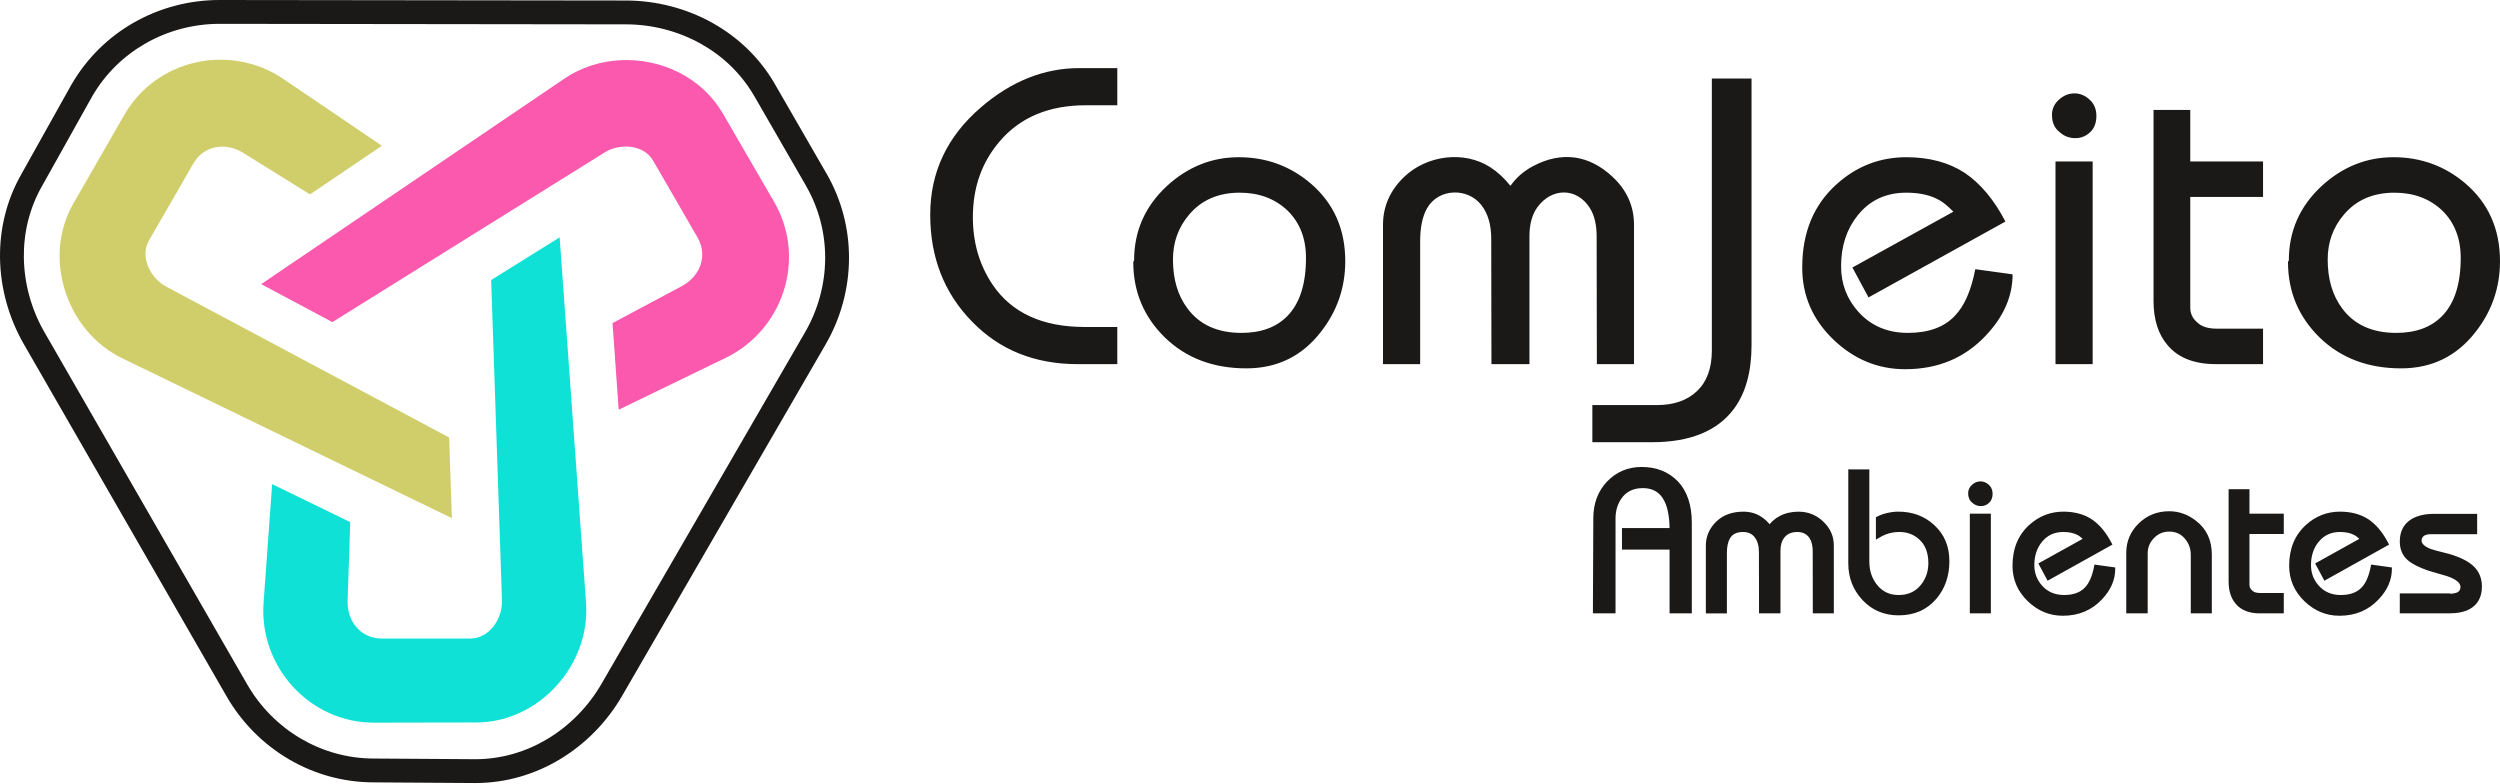
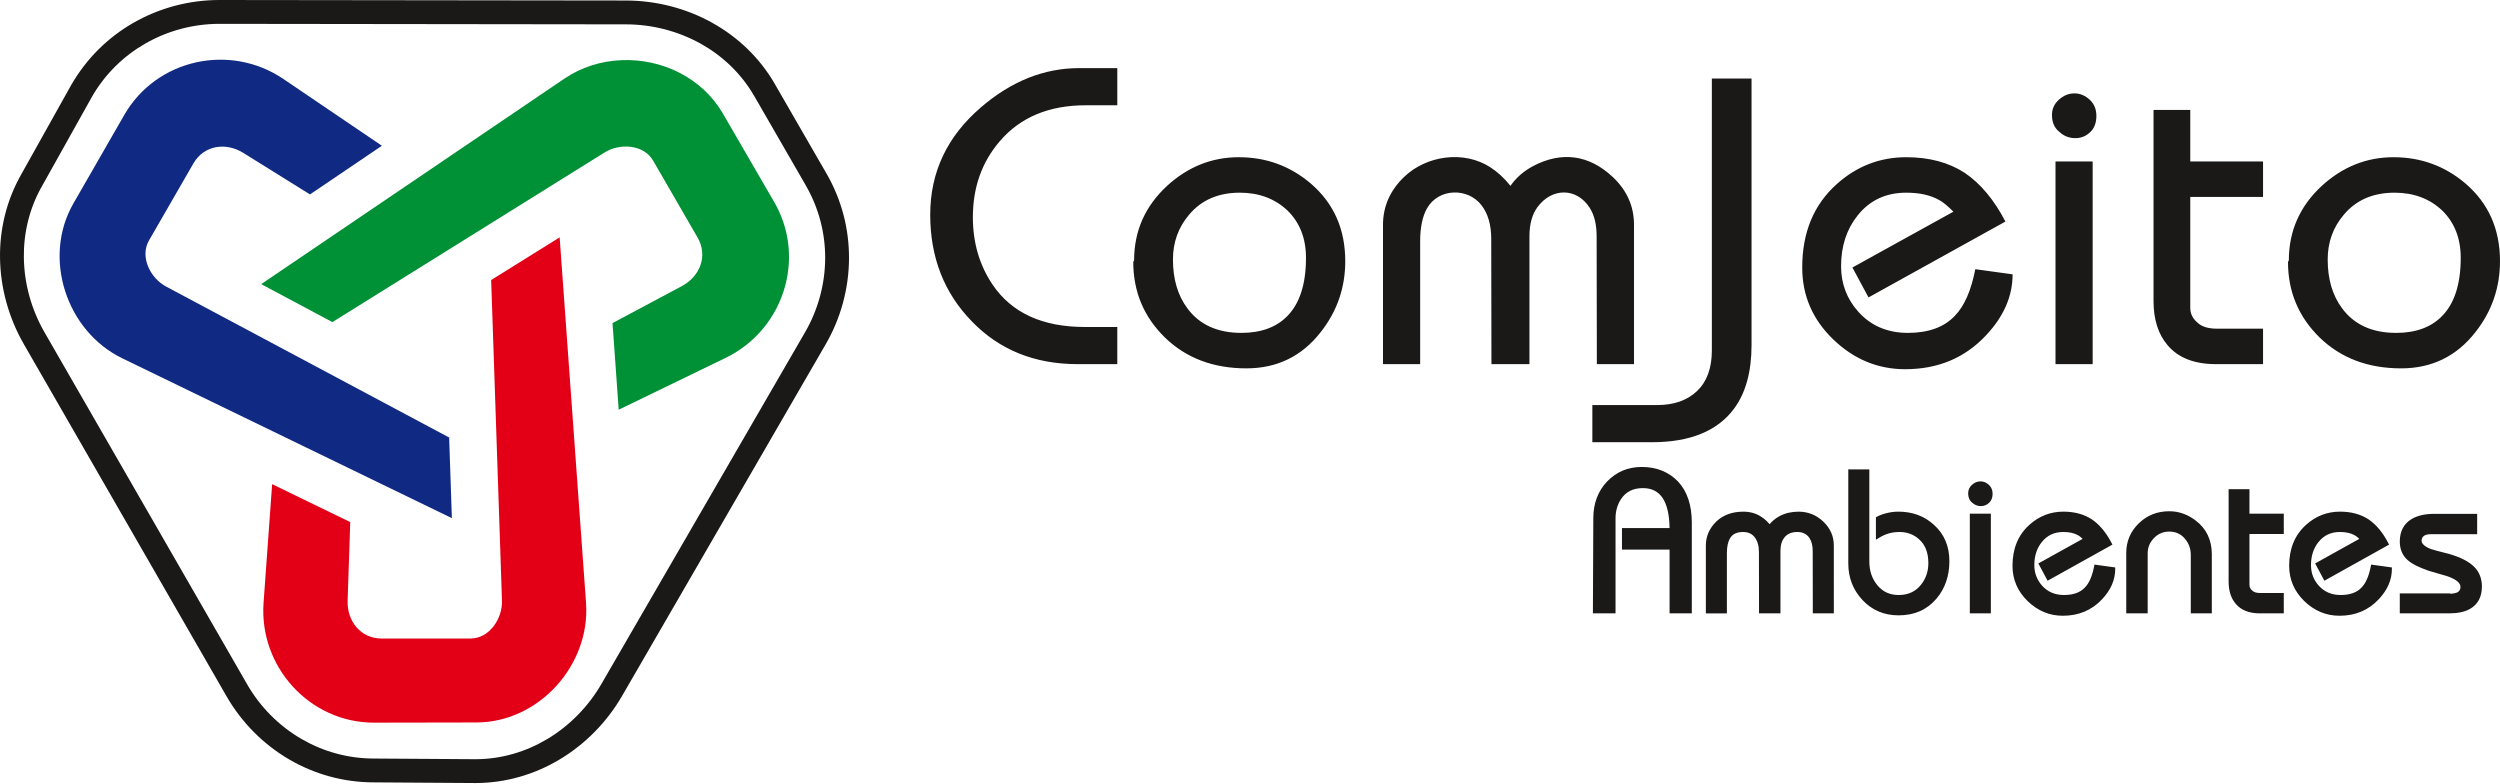
<svg xmlns="http://www.w3.org/2000/svg" width="151.344mm" height="47.404mm" viewBox="0 0 151.344 47.404" version="1.1" id="svg4594">
  <defs id="defs4588" />
-   <g id="layer1" transform="translate(-58.88773,-40.46471)">
+   <g id="layer1" transform="translate(-159.6138,20.82505)">
    <g transform="matrix(0.2645833,0,0,0.2645833,23.18453,13.53593)" id="Layer1000">
-       <path id="path4487" style="fill:#1b1918;fill-rule:evenodd" d="m 139.863,141.564 11.361,-20.318 0.021,-0.032 c 3.541,-6.16 8.519,-10.954 14.257,-14.236 5.977,-3.42 12.798,-5.208 19.687,-5.2 l 92.98,0.117 c 6.903,0.008 13.776,1.77 19.79,5.13 5.766,3.222 10.755,7.909 14.242,13.922 v 0.011 l 11.805,20.464 0.005,-0.003 c 3.554,6.131 5.213,12.841 5.187,19.467 -0.027,6.901 -1.885,13.704 -5.33,19.655 L 277.276,261.006 c -3.455,5.968 -8.418,11.038 -14.34,14.569 -5.668,3.379 -12.221,5.355 -19.182,5.367 h -0.011 l -23.171,-0.154 c -7.09,0.011 -13.723,-1.903 -19.432,-5.229 -5.957,-3.471 -10.919,-8.484 -14.357,-14.455 l -46.388,-80.582 c -3.442,-5.979 -5.352,-12.813 -5.449,-19.71 -0.092,-6.581 1.468,-13.225 4.92,-19.247 z m 16.129,-17.666 0.002,0.001 -11.361,20.318 -0.021,0.032 c -2.956,5.144 -4.291,10.841 -4.212,16.499 0.084,5.962 1.739,11.877 4.722,17.058 l 46.388,80.582 c 2.957,5.136 7.231,9.452 12.368,12.444 4.917,2.865 10.621,4.513 16.705,4.502 h 0.011 l 23.166,0.154 c 5.924,-0.012 11.519,-1.704 16.373,-4.597 5.122,-3.054 9.419,-7.447 12.416,-12.623 l 46.591,-80.464 c 2.975,-5.139 4.58,-11.002 4.603,-16.939 0.022,-5.677 -1.404,-11.435 -4.46,-16.706 v -0.011 l -11.805,-20.464 -0.005,0.003 c -2.977,-5.134 -7.239,-9.137 -12.168,-11.891 -5.212,-2.912 -11.164,-4.439 -17.137,-4.446 l -92.98,-0.117 c -5.925,-0.007 -11.805,1.538 -16.971,4.494 -4.931,2.821 -9.2,6.92 -12.226,12.171 z" />
-       <path id="path4489" style="fill:#d0ce6b;fill-opacity:1;fill-rule:evenodd" d="m 237.709,201.878 0.624,18.455 -75.426,-36.577 C 150.109,177.55 144.596,160.747 151.728,148.34 l 11.653,-20.272 c 7.375,-12.829 24.233,-16.471 36.418,-8.209 l 22.521,15.27 -16.455,11.133 -15.264,-9.504 c -3.989,-2.484 -8.99,-1.78 -11.424,2.442 l -10.136,17.576 c -2.185,3.789 0.334,8.666 3.899,10.567 z" />
-       <path id="path4491" style="fill:#0fe1d6;fill-opacity:1;fill-rule:evenodd" d="m 247.32,165.852 15.671,-9.768 6.037,83.609 c 1.026,14.213 -10.747,27.362 -25.082,27.389 l -23.383,0.044 c -14.756,0.028 -26.377,-12.793 -25.317,-27.434 l 1.963,-27.14 17.869,8.683 -0.599,17.973 c -0.157,4.689 2.963,8.674 7.827,8.672 l 20.289,-0.01 c 4.371,-0.002 7.338,-4.619 7.202,-8.661 z" />
-       <path id="path4493" style="fill:#fa59ae;fill-opacity:1;fill-rule:evenodd" d="m 211,175.475 -16.294,-8.687 69.39,-47.033 c 7.702,-5.22 18.059,-5.551 26.282,-1.345 4.154,2.125 7.632,5.326 9.978,9.371 l 11.73,20.228 c 3.376,5.822 4.252,12.662 2.512,19.156 -1.933,7.213 -6.89,13.228 -13.612,16.487 l -24.485,11.87 -1.414,-19.817 15.864,-8.467 c 4.139,-2.209 6.03,-6.903 3.597,-11.114 l -10.153,-17.566 c -2.188,-3.787 -7.671,-4.045 -11.101,-1.908 z" />
-       <path id="path4495" style="fill:#1b1918;fill-rule:evenodd" d="m 347.779,150.889 c 0,-9.711 3.865,-17.891 11.579,-24.526 6.957,-6.007 14.477,-9.002 22.529,-9.002 h 8.696 v 8.503 h -7.215 c -8.406,0 -14.961,2.738 -19.647,8.197 -4.123,4.783 -6.184,10.58 -6.184,17.408 0,5.846 1.514,10.999 4.525,15.46 4.38,6.442 11.402,9.663 21.064,9.663 h 7.456 v 8.503 h -9.066 c -9.824,0 -17.892,-3.253 -24.188,-9.759 -6.361,-6.506 -9.55,-14.655 -9.55,-24.446 z m 46.65,10.452 c 0,-6.699 2.512,-12.384 7.537,-17.038 4.783,-4.364 10.242,-6.554 16.41,-6.554 6.248,0 11.74,1.997 16.442,5.99 5.282,4.525 7.923,10.452 7.923,17.795 0,6.055 -1.868,11.466 -5.604,16.217 -4.316,5.54 -9.985,8.309 -17.022,8.309 -7.569,0 -13.769,-2.351 -18.616,-7.037 -4.831,-4.718 -7.263,-10.484 -7.263,-17.312 z m 8.889,-0.193 c 0,4.493 1.095,8.229 3.301,11.176 2.77,3.752 6.893,5.62 12.368,5.62 4.493,0 8.004,-1.288 10.516,-3.865 2.834,-2.899 4.252,-7.327 4.252,-13.302 0,-4.477 -1.417,-8.084 -4.252,-10.854 -2.883,-2.706 -6.522,-4.058 -10.902,-4.058 -4.896,0 -8.777,1.675 -11.595,5.041 -2.464,2.899 -3.688,6.313 -3.688,10.242 z m 48.058,23.947 v -31.886 c 0,-4.171 1.601,-7.838 4.815,-10.934 5.138,-4.948 13.702,-6.145 19.772,-2.207 1.614,1.047 3.156,2.448 4.574,4.236 1.288,-1.852 3.021,-3.382 5.186,-4.526 6.519,-3.442 12.802,-2.599 18.223,2.496 3.236,3.042 4.863,6.701 4.863,10.934 v 31.886 h -8.503 l -0.049,-29.277 c -0.004,-2.577 -0.485,-4.781 -1.594,-6.506 -3.013,-4.686 -8.695,-4.581 -11.942,-0.145 -1.217,1.662 -1.836,3.881 -1.836,6.651 v 29.277 h -8.696 l -0.049,-28.714 c -0.005,-3.14 -0.735,-5.691 -2.206,-7.617 -3.159,-4.135 -9.882,-3.932 -12.493,0.692 -1.018,1.802 -1.563,4.302 -1.563,7.537 v 28.102 z m 107.402,-22.111 23.109,-12.771 c -1.353,-1.353 -2.448,-2.255 -3.301,-2.689 -1.981,-1.111 -4.477,-1.659 -7.488,-1.659 -4.654,0 -8.374,1.739 -11.144,5.234 -2.512,3.14 -3.768,7.021 -3.768,11.611 0,3.994 1.321,7.472 3.962,10.419 2.899,3.205 6.667,4.815 11.321,4.815 4.686,0 8.261,-1.288 10.709,-3.865 2.206,-2.239 3.768,-5.814 4.718,-10.709 l 8.535,1.176 c 0,5.008 -2.029,9.662 -6.087,13.962 -4.831,5.169 -10.999,7.746 -18.471,7.746 -6.297,0 -11.788,-2.287 -16.507,-6.844 -4.718,-4.557 -7.07,-10.033 -7.07,-16.426 0,-8.052 2.657,-14.429 7.972,-19.148 4.557,-4.058 9.839,-6.087 15.83,-6.087 5.25,0 9.727,1.192 13.399,3.591 3.607,2.448 6.715,6.168 9.292,11.128 l -31.322,17.36 z m 45.664,-34.929 c 0,-1.353 0.515,-2.496 1.562,-3.446 1.047,-0.966 2.239,-1.466 3.591,-1.466 1.288,0 2.448,0.499 3.494,1.466 1.015,0.95 1.514,2.174 1.514,3.688 0,1.53 -0.451,2.754 -1.321,3.623 -0.982,0.982 -2.142,1.466 -3.495,1.466 -1.417,0 -2.657,-0.483 -3.688,-1.466 -1.111,-0.87 -1.659,-2.174 -1.659,-3.865 z m 0.805,57.04 v -46.38 h 8.503 v 46.38 z m 22.43,-14.477 v -43.69 h 8.406 v 11.788 h 16.651 v 8.116 h -16.651 v 25.38 c 0,1.288 0.515,2.4 1.562,3.301 0.966,0.982 2.48,1.466 4.525,1.466 h 10.564 v 8.116 h -10.758 c -4.976,0 -8.664,-1.449 -11.096,-4.348 -2.142,-2.512 -3.205,-5.894 -3.205,-10.129 z m 30.959,-9.276 c 0,-6.699 2.512,-12.384 7.537,-17.038 4.783,-4.364 10.242,-6.554 16.41,-6.554 6.248,0 11.74,1.997 16.442,5.99 5.282,4.525 7.923,10.452 7.923,17.795 0,6.055 -1.868,11.466 -5.604,16.217 -4.316,5.54 -9.985,8.309 -17.022,8.309 -7.569,0 -13.769,-2.351 -18.616,-7.037 -4.831,-4.718 -7.263,-10.484 -7.263,-17.312 z m 8.889,-0.193 c 0,4.493 1.095,8.229 3.301,11.176 2.77,3.752 6.893,5.62 12.368,5.62 4.493,0 8.004,-1.288 10.516,-3.865 2.834,-2.899 4.252,-7.327 4.252,-13.302 0,-4.477 -1.417,-8.084 -4.252,-10.854 -2.883,-2.706 -6.522,-4.058 -10.902,-4.058 -4.896,0 -8.777,1.675 -11.595,5.041 -2.464,2.899 -3.688,6.313 -3.688,10.242 z M 526.617,119.751 h 9.083 v 60.982 c 0,6.038 -1.315,10.886 -3.961,14.494 -3.782,5.156 -10.095,7.73 -18.826,7.73 h -13.636 v -8.503 h 14.876 c 3.801,0 6.847,-1.074 9.083,-3.204 2.244,-2.139 3.382,-5.234 3.382,-9.293 z" />
-       <path id="path4497" style="fill:#1b1918;fill-rule:evenodd" d="m 499.405,241.713 0.091,-21.335 h -0.002 c 0,-1.696 0.263,-3.247 0.788,-4.654 0.527,-1.412 1.317,-2.671 2.368,-3.776 l 0.002,-0.002 c 1.063,-1.105 2.255,-1.937 3.576,-2.492 1.32,-0.555 2.761,-0.834 4.323,-0.834 1.696,0 3.238,0.278 4.626,0.831 1.393,0.556 2.624,1.387 3.696,2.493 l 0.005,0.005 c 1.053,1.124 1.845,2.479 2.371,4.063 0.522,1.57 0.784,3.36 0.784,5.367 v 20.335 0.402 h -0.402 -4.283 -0.402 v -0.402 -14.179 h -10.72 -0.171 v -4.93 h 0.171 10.717 c -0.042,-3.035 -0.562,-5.316 -1.559,-6.84 -1.006,-1.537 -2.521,-2.306 -4.545,-2.306 -1.126,0 -2.105,0.211 -2.937,0.632 -0.827,0.418 -1.518,1.05 -2.075,1.892 l -3e-4,-1e-4 c -0.413,0.636 -0.724,1.32 -0.932,2.05 -0.209,0.732 -0.314,1.513 -0.314,2.344 v 21.336 0.402 h -0.402 -4.375 -0.402 z m 55.126,0.001 v 0.402 h -0.402 -4.01 -0.4 l -6e-4,-0.402 -0.023,-13.893 h -10e-4 c 0,-0.583 -0.059,-1.116 -0.176,-1.596 -0.114,-0.47 -0.286,-0.896 -0.514,-1.276 -0.318,-0.485 -0.708,-0.846 -1.169,-1.085 -0.469,-0.242 -1.02,-0.363 -1.652,-0.363 -0.698,0 -1.303,0.117 -1.815,0.353 h -10e-4 c -0.502,0.231 -0.922,0.58 -1.261,1.047 l -0.002,0.002 c -0.26,0.355 -0.456,0.771 -0.587,1.248 -0.134,0.488 -0.201,1.046 -0.201,1.671 v 13.893 0.402 h -0.402 -4.101 -0.399 l -7e-4,-0.402 -0.023,-13.625 h -10e-4 c 0,-0.708 -0.082,-1.345 -0.245,-1.911 -0.16,-0.555 -0.398,-1.043 -0.714,-1.462 l 2e-4,-10e-5 c -0.309,-0.405 -0.683,-0.708 -1.121,-0.909 -0.446,-0.204 -0.966,-0.306 -1.559,-0.306 -0.74,0 -1.362,0.127 -1.865,0.383 -0.485,0.246 -0.867,0.618 -1.142,1.115 l -0.003,0.006 c -0.226,0.387 -0.395,0.858 -0.508,1.41 -0.116,0.565 -0.174,1.221 -0.174,1.966 v 13.335 0.402 h -0.402 -4.01 -0.402 v -0.402 -15.131 c 0,-1.044 0.201,-2.026 0.603,-2.943 0.4,-0.913 0.997,-1.758 1.79,-2.533 l 10e-4,-0.002 c 0.781,-0.754 1.693,-1.32 2.733,-1.698 1.032,-0.375 2.186,-0.562 3.461,-0.562 0.768,0 1.494,0.097 2.176,0.291 0.682,0.194 1.32,0.485 1.912,0.874 0.406,0.259 0.798,0.564 1.173,0.914 0.258,0.241 0.51,0.503 0.754,0.786 0.246,-0.303 0.519,-0.587 0.818,-0.849 0.432,-0.379 0.917,-0.714 1.452,-1.004 l 0.003,-0.001 c 0.638,-0.337 1.321,-0.59 2.049,-0.758 0.726,-0.168 1.492,-0.252 2.299,-0.252 1.083,0 2.095,0.19 3.038,0.568 0.941,0.377 1.807,0.941 2.598,1.69 v 0.002 c 0.804,0.761 1.409,1.599 1.812,2.511 0.405,0.917 0.609,1.907 0.609,2.968 z m 3.707,-32.543 h 4.01 0.402 v 0.402 20.686 c 0,1.082 0.158,2.079 0.472,2.991 0.313,0.91 0.783,1.737 1.409,2.483 l -9e-4,7e-4 c 0.613,0.728 1.32,1.274 2.12,1.638 0.802,0.365 1.704,0.548 2.707,0.548 1.095,0 2.072,-0.2 2.929,-0.599 l 6e-4,0.001 c 0.853,-0.398 1.595,-0.998 2.223,-1.799 0.549,-0.701 0.96,-1.46 1.234,-2.275 0.274,-0.816 0.411,-1.693 0.411,-2.63 0,-1.202 -0.181,-2.262 -0.542,-3.177 -0.357,-0.903 -0.892,-1.67 -1.607,-2.299 l -0.002,-0.002 c -0.615,-0.547 -1.294,-0.957 -2.034,-1.23 -0.744,-0.274 -1.555,-0.411 -2.431,-0.411 -0.559,0 -1.091,0.044 -1.596,0.132 -0.507,0.089 -0.987,0.221 -1.442,0.397 l -0.009,0.003 c -0.311,0.111 -0.671,0.275 -1.077,0.489 -0.382,0.202 -0.803,0.448 -1.259,0.737 v -5.142 c 0.266,-0.147 0.539,-0.281 0.82,-0.402 0.467,-0.2 0.957,-0.364 1.468,-0.491 v 2e-4 c 0.482,-0.126 0.957,-0.22 1.426,-0.283 0.479,-0.064 0.947,-0.096 1.403,-0.096 1.611,0 3.095,0.249 4.451,0.747 1.36,0.499 2.589,1.248 3.687,2.247 l -6e-4,7e-4 c 1.186,1.059 2.075,2.285 2.668,3.677 0.593,1.393 0.889,2.946 0.889,4.658 0,1.692 -0.247,3.255 -0.74,4.686 -0.494,1.435 -1.237,2.736 -2.226,3.902 -1.077,1.27 -2.339,2.224 -3.784,2.859 -1.442,0.634 -3.062,0.952 -4.861,0.952 -1.658,0 -3.178,-0.292 -4.558,-0.876 -1.381,-0.583 -2.617,-1.458 -3.708,-2.623 h -10e-4 c -1.082,-1.16 -1.895,-2.439 -2.438,-3.837 -0.543,-1.397 -0.814,-2.907 -0.814,-4.529 v -21.137 -0.402 z m 27.023,5.476 c 0,-0.376 0.073,-0.727 0.219,-1.052 v -0.001 c 0.145,-0.322 0.361,-0.615 0.649,-0.878 l 2e-4,1e-4 c 0.281,-0.26 0.584,-0.459 0.91,-0.594 0.332,-0.137 0.683,-0.207 1.053,-0.207 0.357,0 0.698,0.07 1.024,0.209 0.318,0.135 0.616,0.334 0.897,0.595 l 0.002,0.001 c 0.282,0.266 0.493,0.571 0.633,0.916 0.139,0.34 0.207,0.715 0.207,1.126 0,0.407 -0.061,0.779 -0.182,1.112 -0.124,0.344 -0.311,0.641 -0.559,0.89 -0.268,0.27 -0.564,0.472 -0.887,0.609 -0.327,0.138 -0.675,0.206 -1.045,0.206 -0.385,0 -0.749,-0.068 -1.091,-0.204 -0.329,-0.132 -0.633,-0.327 -0.907,-0.586 -0.309,-0.246 -0.541,-0.553 -0.696,-0.917 -0.153,-0.359 -0.229,-0.768 -0.229,-1.224 z m 0.38,27.067 v -22.009 -0.402 h 0.402 4.01 0.402 v 0.402 22.009 0.402 h -0.402 -4.01 -0.402 z m 16.027,-11.207 9.79,-5.434 c -0.163,-0.153 -0.315,-0.287 -0.456,-0.404 -0.238,-0.195 -0.444,-0.339 -0.618,-0.428 l -0.014,-0.008 c -0.432,-0.244 -0.923,-0.426 -1.473,-0.549 -0.556,-0.123 -1.176,-0.185 -1.862,-0.185 -1.04,0 -1.971,0.194 -2.792,0.582 -0.818,0.386 -1.534,0.969 -2.148,1.748 l -0.002,0.001 c -0.562,0.707 -0.984,1.497 -1.265,2.368 -0.283,0.877 -0.424,1.842 -0.424,2.892 0,1.794 0.589,3.356 1.766,4.678 0.644,0.716 1.383,1.254 2.216,1.611 0.838,0.359 1.779,0.539 2.823,0.539 1.06,0 1.989,-0.145 2.785,-0.434 0.782,-0.284 1.44,-0.709 1.973,-1.273 l 0.006,-0.006 c 0.485,-0.496 0.903,-1.145 1.253,-1.947 0.358,-0.819 0.645,-1.796 0.864,-2.929 l 0.072,-0.374 0.377,0.052 4.025,0.558 0.347,0.048 v 0.349 c 0,1.241 -0.251,2.44 -0.752,3.597 -0.498,1.149 -1.241,2.25 -2.228,3.303 -1.176,1.266 -2.517,2.216 -4.021,2.85 -1.505,0.635 -3.167,0.952 -4.981,0.952 -1.537,0 -2.978,-0.282 -4.325,-0.844 -1.343,-0.561 -2.589,-1.401 -3.739,-2.518 -1.151,-1.119 -2.014,-2.353 -2.591,-3.701 -0.577,-1.35 -0.866,-2.811 -0.866,-4.381 0,-1.961 0.324,-3.724 0.971,-5.289 0.65,-1.57 1.625,-2.935 2.923,-4.096 1.111,-0.995 2.312,-1.743 3.601,-2.241 1.293,-0.5 2.671,-0.751 4.131,-0.751 1.274,0 2.457,0.146 3.547,0.44 1.091,0.294 2.09,0.738 2.992,1.331 l 0.006,0.003 c 0.883,0.603 1.703,1.36 2.457,2.269 0.748,0.901 1.434,1.955 2.055,3.159 l 0.178,0.344 -0.339,0.189 -14.134,7.873 -0.355,0.198 -0.193,-0.359 -1.739,-3.248 -0.186,-0.347 z m 19.767,11.207 v -13.427 c 0,-1.32 0.239,-2.545 0.717,-3.675 0.477,-1.128 1.19,-2.154 2.14,-3.078 0.949,-0.926 2.006,-1.622 3.174,-2.086 1.166,-0.464 2.435,-0.696 3.804,-0.696 1.095,0 2.152,0.18 3.167,0.538 1.011,0.357 1.979,0.891 2.903,1.603 l -4e-4,5e-4 c 1.225,0.93 2.143,2.043 2.756,3.339 0.612,1.294 0.917,2.765 0.917,4.413 v 13.068 0.402 h -0.402 -4.01 -0.402 v -0.402 -12.976 c 0,-0.73 -0.116,-1.407 -0.348,-2.03 -0.232,-0.624 -0.582,-1.202 -1.048,-1.732 v -0.002 c -0.459,-0.526 -0.981,-0.918 -1.564,-1.177 -0.585,-0.26 -1.241,-0.389 -1.97,-0.389 -0.692,0 -1.327,0.123 -1.906,0.369 -0.581,0.247 -1.113,0.62 -1.595,1.119 -0.477,0.498 -0.836,1.037 -1.074,1.617 -0.236,0.576 -0.355,1.198 -0.355,1.865 v 13.335 0.402 h -0.402 -4.101 -0.402 z m 23.422,-6.87 v -20.732 -0.402 h 0.402 3.965 0.402 v 0.402 5.192 h 7.451 0.402 v 0.402 3.852 0.402 h -0.402 -7.451 v 11.642 c 0,0.25 0.048,0.479 0.145,0.686 0.098,0.208 0.248,0.402 0.452,0.578 l 0.025,0.024 c 0.181,0.185 0.419,0.325 0.713,0.42 0.314,0.102 0.692,0.152 1.134,0.152 h 4.982 0.402 v 0.402 3.852 0.402 h -0.402 -5.073 c -1.223,0 -2.293,-0.181 -3.212,-0.544 -0.933,-0.368 -1.708,-0.923 -2.326,-1.663 l -7e-4,6e-4 c -0.539,-0.636 -0.943,-1.381 -1.21,-2.233 -0.265,-0.842 -0.397,-1.787 -0.397,-2.832 z m 20.139,-4.339 9.764,-5.432 c -0.163,-0.153 -0.315,-0.287 -0.456,-0.404 -0.238,-0.195 -0.444,-0.339 -0.618,-0.428 l -0.014,-0.008 c -0.432,-0.244 -0.923,-0.426 -1.474,-0.549 -0.556,-0.123 -1.176,-0.185 -1.862,-0.185 -1.04,0 -1.971,0.194 -2.792,0.582 -0.818,0.386 -1.534,0.969 -2.148,1.748 l -0.002,0.001 c -0.562,0.707 -0.984,1.498 -1.265,2.368 -0.283,0.877 -0.424,1.842 -0.424,2.892 0,0.901 0.147,1.741 0.441,2.518 0.293,0.776 0.735,1.497 1.326,2.16 0.644,0.716 1.383,1.254 2.216,1.611 0.838,0.359 1.779,0.539 2.823,0.539 1.06,0 1.989,-0.145 2.785,-0.434 0.782,-0.284 1.44,-0.709 1.973,-1.273 l 0.006,-0.006 c 0.485,-0.496 0.903,-1.145 1.253,-1.947 0.358,-0.819 0.645,-1.796 0.864,-2.929 l 0.072,-0.374 0.377,0.052 4.025,0.558 0.347,0.048 v 0.349 c 0,1.241 -0.251,2.44 -0.752,3.597 -0.497,1.149 -1.24,2.25 -2.228,3.303 -1.176,1.266 -2.517,2.216 -4.021,2.85 -1.505,0.635 -3.167,0.952 -4.981,0.952 -1.537,0 -2.978,-0.282 -4.325,-0.844 -1.343,-0.561 -2.589,-1.401 -3.739,-2.518 -1.151,-1.119 -2.014,-2.353 -2.591,-3.701 -0.577,-1.35 -0.866,-2.811 -0.866,-4.381 0,-1.961 0.324,-3.724 0.971,-5.289 0.65,-1.57 1.625,-2.935 2.923,-4.096 1.111,-0.995 2.312,-1.743 3.601,-2.241 1.293,-0.5 2.671,-0.751 4.131,-0.751 1.274,0 2.457,0.146 3.547,0.44 1.091,0.294 2.09,0.738 2.992,1.331 l 0.006,0.003 c 0.883,0.603 1.702,1.36 2.457,2.269 0.748,0.901 1.434,1.955 2.055,3.159 l 0.178,0.344 -0.339,0.189 -14.108,7.871 -0.355,0.198 -0.193,-0.359 -1.739,-3.248 -0.186,-0.347 z m 19.429,7.048 h 10.967 0.048 l 0.057,0.016 0.255,0.07 c 0.338,-0.042 0.622,-0.09 0.854,-0.141 0.234,-0.052 0.42,-0.107 0.557,-0.165 0.253,-0.136 0.44,-0.306 0.56,-0.51 0.122,-0.205 0.183,-0.454 0.183,-0.749 0,-0.456 -0.239,-0.885 -0.717,-1.286 -0.534,-0.448 -1.347,-0.854 -2.439,-1.218 l -2e-4,9e-4 c -0.781,-0.223 -1.568,-0.45 -2.342,-0.676 -0.723,-0.211 -1.349,-0.398 -1.872,-0.557 l -0.016,-0.005 c -1.096,-0.382 -2.033,-0.771 -2.812,-1.169 v -10e-4 c -0.801,-0.409 -1.443,-0.83 -1.926,-1.264 l 7e-4,-8e-4 c -0.588,-0.525 -1.028,-1.145 -1.322,-1.855 -0.292,-0.707 -0.438,-1.5 -0.438,-2.378 0,-1.148 0.223,-2.15 0.668,-3.005 l -10e-4,-6e-4 c 0.449,-0.861 1.121,-1.565 2.017,-2.112 l 0.003,-0.002 c 0.672,-0.401 1.444,-0.701 2.315,-0.901 0.861,-0.197 1.817,-0.296 2.865,-0.296 h 9.433 0.402 v 0.402 3.852 0.402 h -0.402 -10.207 c -1.405,0 -2.107,0.519 -2.112,1.558 0.042,0.328 0.22,0.638 0.533,0.927 0.358,0.331 0.885,0.632 1.58,0.902 l 2e-4,-6e-4 c 0.232,0.085 0.703,0.224 1.413,0.416 0.713,0.192 1.635,0.429 2.767,0.711 l 0.016,0.005 c 1.317,0.382 2.454,0.82 3.41,1.312 0.972,0.501 1.762,1.061 2.369,1.68 l 0.003,0.003 c 0.574,0.593 1.003,1.263 1.289,2.011 0.285,0.744 0.426,1.562 0.426,2.454 0,1.194 -0.233,2.222 -0.699,3.084 -0.471,0.872 -1.176,1.566 -2.115,2.082 h -0.002 c -0.597,0.325 -1.292,0.568 -2.084,0.729 -0.783,0.159 -1.656,0.239 -2.619,0.239 h -1.352 -9.516 -0.402 v -0.402 -3.76 -0.402 z" />
+       <g transform="translate(380.6971,-231.6463)" id="Layer1000-1">
+         <path id="path4487" style="fill:#1b1918;fill-rule:evenodd" d="m 139.863,141.564 11.361,-20.318 0.021,-0.032 c 3.541,-6.16 8.519,-10.954 14.257,-14.236 5.977,-3.42 12.798,-5.208 19.687,-5.2 l 92.98,0.117 c 6.903,0.008 13.776,1.77 19.79,5.13 5.766,3.222 10.755,7.909 14.242,13.922 v 0.011 l 11.805,20.464 0.005,-0.003 c 3.554,6.131 5.213,12.841 5.187,19.467 -0.027,6.901 -1.885,13.704 -5.33,19.655 L 277.276,261.006 c -3.455,5.968 -8.418,11.038 -14.34,14.569 -5.668,3.379 -12.221,5.355 -19.182,5.367 h -0.011 l -23.171,-0.154 c -7.09,0.011 -13.723,-1.903 -19.432,-5.229 -5.957,-3.471 -10.919,-8.484 -14.357,-14.455 l -46.388,-80.582 c -3.442,-5.979 -5.352,-12.813 -5.449,-19.71 -0.092,-6.581 1.468,-13.225 4.92,-19.247 z m 16.129,-17.666 0.002,0.001 -11.361,20.318 -0.021,0.032 c -2.956,5.144 -4.291,10.841 -4.212,16.499 0.084,5.962 1.739,11.877 4.722,17.058 l 46.388,80.582 c 2.957,5.136 7.231,9.452 12.368,12.444 4.917,2.865 10.621,4.513 16.705,4.502 h 0.011 l 23.166,0.154 c 5.924,-0.012 11.519,-1.704 16.373,-4.597 5.122,-3.054 9.419,-7.447 12.416,-12.623 l 46.591,-80.464 c 2.975,-5.139 4.58,-11.002 4.603,-16.939 0.022,-5.677 -1.404,-11.435 -4.46,-16.706 v -0.011 l -11.805,-20.464 -0.005,0.003 c -2.977,-5.134 -7.239,-9.137 -12.168,-11.891 -5.212,-2.912 -11.164,-4.439 -17.137,-4.446 l -92.98,-0.117 c -5.925,-0.007 -11.805,1.538 -16.971,4.494 -4.931,2.821 -9.2,6.92 -12.226,12.171 z" />
+         <path id="path4489" style="fill:#102a83;fill-rule:evenodd" d="m 237.709,201.878 0.624,18.455 -75.426,-36.577 C 150.109,177.55 144.596,160.747 151.728,148.34 l 11.653,-20.272 c 7.375,-12.829 24.233,-16.471 36.418,-8.209 l 22.521,15.27 -16.455,11.133 -15.264,-9.504 c -3.989,-2.484 -8.99,-1.78 -11.424,2.442 l -10.136,17.576 c -2.185,3.789 0.334,8.666 3.899,10.567 z" />
+         <path id="path4491" style="fill:#e30016;fill-rule:evenodd" d="m 247.32,165.852 15.671,-9.768 6.037,83.609 c 1.026,14.213 -10.747,27.362 -25.082,27.389 l -23.383,0.044 c -14.756,0.028 -26.377,-12.793 -25.317,-27.434 l 1.963,-27.14 17.869,8.683 -0.599,17.973 c -0.157,4.689 2.963,8.674 7.827,8.672 l 20.289,-0.01 c 4.371,-0.002 7.338,-4.619 7.202,-8.661 z" />
+         <path id="path4493" style="fill:#009035;fill-rule:evenodd" d="m 211,175.475 -16.294,-8.687 69.39,-47.033 c 7.702,-5.22 18.059,-5.551 26.282,-1.345 4.154,2.125 7.632,5.326 9.978,9.371 l 11.73,20.228 c 3.376,5.822 4.252,12.662 2.512,19.156 -1.933,7.213 -6.89,13.228 -13.612,16.487 l -24.485,11.87 -1.414,-19.817 15.864,-8.467 c 4.139,-2.209 6.03,-6.903 3.597,-11.114 l -10.153,-17.566 c -2.188,-3.787 -7.671,-4.045 -11.101,-1.908 z" />
+         <path id="path4495" style="fill:#1b1918;fill-rule:evenodd" d="m 347.779,150.889 c 0,-9.711 3.865,-17.891 11.579,-24.526 6.957,-6.007 14.477,-9.002 22.529,-9.002 h 8.696 v 8.503 h -7.215 c -8.406,0 -14.961,2.738 -19.647,8.197 -4.123,4.783 -6.184,10.58 -6.184,17.408 0,5.846 1.514,10.999 4.525,15.46 4.38,6.442 11.402,9.663 21.064,9.663 h 7.456 v 8.503 h -9.066 c -9.824,0 -17.892,-3.253 -24.188,-9.759 -6.361,-6.506 -9.55,-14.655 -9.55,-24.446 z m 46.65,10.452 c 0,-6.699 2.512,-12.384 7.537,-17.038 4.783,-4.364 10.242,-6.554 16.41,-6.554 6.248,0 11.74,1.997 16.442,5.99 5.282,4.525 7.923,10.452 7.923,17.795 0,6.055 -1.868,11.466 -5.604,16.217 -4.316,5.54 -9.985,8.309 -17.022,8.309 -7.569,0 -13.769,-2.351 -18.616,-7.037 -4.831,-4.718 -7.263,-10.484 -7.263,-17.312 z m 8.889,-0.193 c 0,4.493 1.095,8.229 3.301,11.176 2.77,3.752 6.893,5.62 12.368,5.62 4.493,0 8.004,-1.288 10.516,-3.865 2.834,-2.899 4.252,-7.327 4.252,-13.302 0,-4.477 -1.417,-8.084 -4.252,-10.854 -2.883,-2.706 -6.522,-4.058 -10.902,-4.058 -4.896,0 -8.777,1.675 -11.595,5.041 -2.464,2.899 -3.688,6.313 -3.688,10.242 z m 48.058,23.947 v -31.886 c 0,-4.171 1.601,-7.838 4.815,-10.934 5.138,-4.948 13.702,-6.145 19.772,-2.207 1.614,1.047 3.156,2.448 4.574,4.236 1.288,-1.852 3.021,-3.382 5.186,-4.526 6.519,-3.442 12.802,-2.599 18.223,2.496 3.236,3.042 4.863,6.701 4.863,10.934 v 31.886 h -8.503 l -0.049,-29.277 c -0.004,-2.577 -0.485,-4.781 -1.594,-6.506 -3.013,-4.686 -8.695,-4.581 -11.942,-0.145 -1.217,1.662 -1.836,3.881 -1.836,6.651 v 29.277 h -8.696 l -0.049,-28.714 c -0.005,-3.14 -0.735,-5.691 -2.206,-7.617 -3.159,-4.135 -9.882,-3.932 -12.493,0.692 -1.018,1.802 -1.563,4.302 -1.563,7.537 v 28.102 z m 107.402,-22.111 23.109,-12.771 c -1.353,-1.353 -2.448,-2.255 -3.301,-2.689 -1.981,-1.111 -4.477,-1.659 -7.488,-1.659 -4.654,0 -8.374,1.739 -11.144,5.234 -2.512,3.14 -3.768,7.021 -3.768,11.611 0,3.994 1.321,7.472 3.962,10.419 2.899,3.205 6.667,4.815 11.321,4.815 4.686,0 8.261,-1.288 10.709,-3.865 2.206,-2.239 3.768,-5.814 4.718,-10.709 l 8.535,1.176 c 0,5.008 -2.029,9.662 -6.087,13.962 -4.831,5.169 -10.999,7.746 -18.471,7.746 -6.297,0 -11.788,-2.287 -16.507,-6.844 -4.718,-4.557 -7.07,-10.033 -7.07,-16.426 0,-8.052 2.657,-14.429 7.972,-19.148 4.557,-4.058 9.839,-6.087 15.83,-6.087 5.25,0 9.727,1.192 13.399,3.591 3.607,2.448 6.715,6.168 9.292,11.128 l -31.322,17.36 z m 45.664,-34.929 c 0,-1.353 0.515,-2.496 1.562,-3.446 1.047,-0.966 2.239,-1.466 3.591,-1.466 1.288,0 2.448,0.499 3.494,1.466 1.015,0.95 1.514,2.174 1.514,3.688 0,1.53 -0.451,2.754 -1.321,3.623 -0.982,0.982 -2.142,1.466 -3.495,1.466 -1.417,0 -2.657,-0.483 -3.688,-1.466 -1.111,-0.87 -1.659,-2.174 -1.659,-3.865 z m 0.805,57.04 v -46.38 h 8.503 v 46.38 z m 22.43,-14.477 v -43.69 h 8.406 v 11.788 h 16.651 v 8.116 h -16.651 v 25.38 c 0,1.288 0.515,2.4 1.562,3.301 0.966,0.982 2.48,1.466 4.525,1.466 h 10.564 v 8.116 h -10.758 c -4.976,0 -8.664,-1.449 -11.096,-4.348 -2.142,-2.512 -3.205,-5.894 -3.205,-10.129 z m 30.959,-9.276 c 0,-6.699 2.512,-12.384 7.537,-17.038 4.783,-4.364 10.242,-6.554 16.41,-6.554 6.248,0 11.74,1.997 16.442,5.99 5.282,4.525 7.923,10.452 7.923,17.795 0,6.055 -1.868,11.466 -5.604,16.217 -4.316,5.54 -9.985,8.309 -17.022,8.309 -7.569,0 -13.769,-2.351 -18.616,-7.037 -4.831,-4.718 -7.263,-10.484 -7.263,-17.312 z m 8.889,-0.193 c 0,4.493 1.095,8.229 3.301,11.176 2.77,3.752 6.893,5.62 12.368,5.62 4.493,0 8.004,-1.288 10.516,-3.865 2.834,-2.899 4.252,-7.327 4.252,-13.302 0,-4.477 -1.417,-8.084 -4.252,-10.854 -2.883,-2.706 -6.522,-4.058 -10.902,-4.058 -4.896,0 -8.777,1.675 -11.595,5.041 -2.464,2.899 -3.688,6.313 -3.688,10.242 z M 526.617,119.751 h 9.083 v 60.982 c 0,6.038 -1.315,10.886 -3.961,14.494 -3.782,5.156 -10.095,7.73 -18.826,7.73 h -13.636 v -8.503 h 14.876 c 3.801,0 6.847,-1.074 9.083,-3.204 2.244,-2.139 3.382,-5.234 3.382,-9.293 z" />
+         <path id="path4497" style="fill:#1b1918;fill-rule:evenodd" d="m 499.405,241.713 0.091,-21.335 h -0.002 c 0,-1.696 0.263,-3.247 0.788,-4.654 0.527,-1.412 1.317,-2.671 2.368,-3.776 l 0.002,-0.002 c 1.063,-1.105 2.255,-1.937 3.576,-2.492 1.32,-0.555 2.761,-0.834 4.323,-0.834 1.696,0 3.238,0.278 4.626,0.831 1.393,0.556 2.624,1.387 3.696,2.493 l 0.005,0.005 c 1.053,1.124 1.845,2.479 2.371,4.063 0.522,1.57 0.784,3.36 0.784,5.367 v 20.335 0.402 h -0.402 -4.283 -0.402 v -0.402 -14.179 h -10.72 -0.171 v -4.93 h 0.171 10.717 c -0.042,-3.035 -0.562,-5.316 -1.559,-6.84 -1.006,-1.537 -2.521,-2.306 -4.545,-2.306 -1.126,0 -2.105,0.211 -2.937,0.632 -0.827,0.418 -1.518,1.05 -2.075,1.892 l -3e-4,-1e-4 c -0.413,0.636 -0.724,1.32 -0.932,2.05 -0.209,0.732 -0.314,1.513 -0.314,2.344 v 21.336 0.402 h -0.402 -4.375 -0.402 z m 55.126,0.001 v 0.402 h -0.402 -4.01 -0.4 l -6e-4,-0.402 -0.023,-13.893 h -10e-4 c 0,-0.583 -0.059,-1.116 -0.176,-1.596 -0.114,-0.47 -0.286,-0.896 -0.514,-1.276 -0.318,-0.485 -0.708,-0.846 -1.169,-1.085 -0.469,-0.242 -1.02,-0.363 -1.652,-0.363 -0.698,0 -1.303,0.117 -1.815,0.353 h -10e-4 c -0.502,0.231 -0.922,0.58 -1.261,1.047 l -0.002,0.002 c -0.26,0.355 -0.456,0.771 -0.587,1.248 -0.134,0.488 -0.201,1.046 -0.201,1.671 v 13.893 0.402 h -0.402 -4.101 -0.399 l -7e-4,-0.402 -0.023,-13.625 h -10e-4 c 0,-0.708 -0.082,-1.345 -0.245,-1.911 -0.16,-0.555 -0.398,-1.043 -0.714,-1.462 l 2e-4,-10e-5 c -0.309,-0.405 -0.683,-0.708 -1.121,-0.909 -0.446,-0.204 -0.966,-0.306 -1.559,-0.306 -0.74,0 -1.362,0.127 -1.865,0.383 -0.485,0.246 -0.867,0.618 -1.142,1.115 l -0.003,0.006 c -0.226,0.387 -0.395,0.858 -0.508,1.41 -0.116,0.565 -0.174,1.221 -0.174,1.966 v 13.335 0.402 h -0.402 -4.01 -0.402 v -0.402 -15.131 c 0,-1.044 0.201,-2.026 0.603,-2.943 0.4,-0.913 0.997,-1.758 1.79,-2.533 l 10e-4,-0.002 c 0.781,-0.754 1.693,-1.32 2.733,-1.698 1.032,-0.375 2.186,-0.562 3.461,-0.562 0.768,0 1.494,0.097 2.176,0.291 0.682,0.194 1.32,0.485 1.912,0.874 0.406,0.259 0.798,0.564 1.173,0.914 0.258,0.241 0.51,0.503 0.754,0.786 0.246,-0.303 0.519,-0.587 0.818,-0.849 0.432,-0.379 0.917,-0.714 1.452,-1.004 l 0.003,-0.001 c 0.638,-0.337 1.321,-0.59 2.049,-0.758 0.726,-0.168 1.492,-0.252 2.299,-0.252 1.083,0 2.095,0.19 3.038,0.568 0.941,0.377 1.807,0.941 2.598,1.69 v 0.002 c 0.804,0.761 1.409,1.599 1.812,2.511 0.405,0.917 0.609,1.907 0.609,2.968 z m 3.707,-32.543 h 4.01 0.402 v 0.402 20.686 c 0,1.082 0.158,2.079 0.472,2.991 0.313,0.91 0.783,1.737 1.409,2.483 l -9e-4,7e-4 c 0.613,0.728 1.32,1.274 2.12,1.638 0.802,0.365 1.704,0.548 2.707,0.548 1.095,0 2.072,-0.2 2.929,-0.599 l 6e-4,0.001 c 0.853,-0.398 1.595,-0.998 2.223,-1.799 0.549,-0.701 0.96,-1.46 1.234,-2.275 0.274,-0.816 0.411,-1.693 0.411,-2.63 0,-1.202 -0.181,-2.262 -0.542,-3.177 -0.357,-0.903 -0.892,-1.67 -1.607,-2.299 l -0.002,-0.002 c -0.615,-0.547 -1.294,-0.957 -2.034,-1.23 -0.744,-0.274 -1.555,-0.411 -2.431,-0.411 -0.559,0 -1.091,0.044 -1.596,0.132 -0.507,0.089 -0.987,0.221 -1.442,0.397 l -0.009,0.003 c -0.311,0.111 -0.671,0.275 -1.077,0.489 -0.382,0.202 -0.803,0.448 -1.259,0.737 v -5.142 c 0.266,-0.147 0.539,-0.281 0.82,-0.402 0.467,-0.2 0.957,-0.364 1.468,-0.491 v 2e-4 c 0.482,-0.126 0.957,-0.22 1.426,-0.283 0.479,-0.064 0.947,-0.096 1.403,-0.096 1.611,0 3.095,0.249 4.451,0.747 1.36,0.499 2.589,1.248 3.687,2.247 l -6e-4,7e-4 c 1.186,1.059 2.075,2.285 2.668,3.677 0.593,1.393 0.889,2.946 0.889,4.658 0,1.692 -0.247,3.255 -0.74,4.686 -0.494,1.435 -1.237,2.736 -2.226,3.902 -1.077,1.27 -2.339,2.224 -3.784,2.859 -1.442,0.634 -3.062,0.952 -4.861,0.952 -1.658,0 -3.178,-0.292 -4.558,-0.876 -1.381,-0.583 -2.617,-1.458 -3.708,-2.623 h -10e-4 c -1.082,-1.16 -1.895,-2.439 -2.438,-3.837 -0.543,-1.397 -0.814,-2.907 -0.814,-4.529 v -21.137 -0.402 z m 27.023,5.476 c 0,-0.376 0.073,-0.727 0.219,-1.052 v -0.001 c 0.145,-0.322 0.361,-0.615 0.649,-0.878 l 2e-4,1e-4 c 0.281,-0.26 0.584,-0.459 0.91,-0.594 0.332,-0.137 0.683,-0.207 1.053,-0.207 0.357,0 0.698,0.07 1.024,0.209 0.318,0.135 0.616,0.334 0.897,0.595 l 0.002,0.001 c 0.282,0.266 0.493,0.571 0.633,0.916 0.139,0.34 0.207,0.715 0.207,1.126 0,0.407 -0.061,0.779 -0.182,1.112 -0.124,0.344 -0.311,0.641 -0.559,0.89 -0.268,0.27 -0.564,0.472 -0.887,0.609 -0.327,0.138 -0.675,0.206 -1.045,0.206 -0.385,0 -0.749,-0.068 -1.091,-0.204 -0.329,-0.132 -0.633,-0.327 -0.907,-0.586 -0.309,-0.246 -0.541,-0.553 -0.696,-0.917 -0.153,-0.359 -0.229,-0.768 -0.229,-1.224 z m 0.38,27.067 v -22.009 -0.402 h 0.402 4.01 0.402 v 0.402 22.009 0.402 h -0.402 -4.01 -0.402 z m 16.027,-11.207 9.79,-5.434 c -0.163,-0.153 -0.315,-0.287 -0.456,-0.404 -0.238,-0.195 -0.444,-0.339 -0.618,-0.428 l -0.014,-0.008 c -0.432,-0.244 -0.923,-0.426 -1.473,-0.549 -0.556,-0.123 -1.176,-0.185 -1.862,-0.185 -1.04,0 -1.971,0.194 -2.792,0.582 -0.818,0.386 -1.534,0.969 -2.148,1.748 l -0.002,0.001 c -0.562,0.707 -0.984,1.497 -1.265,2.368 -0.283,0.877 -0.424,1.842 -0.424,2.892 0,1.794 0.589,3.356 1.766,4.678 0.644,0.716 1.383,1.254 2.216,1.611 0.838,0.359 1.779,0.539 2.823,0.539 1.06,0 1.989,-0.145 2.785,-0.434 0.782,-0.284 1.44,-0.709 1.973,-1.273 l 0.006,-0.006 c 0.485,-0.496 0.903,-1.145 1.253,-1.947 0.358,-0.819 0.645,-1.796 0.864,-2.929 l 0.072,-0.374 0.377,0.052 4.025,0.558 0.347,0.048 v 0.349 c 0,1.241 -0.251,2.44 -0.752,3.597 -0.498,1.149 -1.241,2.25 -2.228,3.303 -1.176,1.266 -2.517,2.216 -4.021,2.85 -1.505,0.635 -3.167,0.952 -4.981,0.952 -1.537,0 -2.978,-0.282 -4.325,-0.844 -1.343,-0.561 -2.589,-1.401 -3.739,-2.518 -1.151,-1.119 -2.014,-2.353 -2.591,-3.701 -0.577,-1.35 -0.866,-2.811 -0.866,-4.381 0,-1.961 0.324,-3.724 0.971,-5.289 0.65,-1.57 1.625,-2.935 2.923,-4.096 1.111,-0.995 2.312,-1.743 3.601,-2.241 1.293,-0.5 2.671,-0.751 4.131,-0.751 1.274,0 2.457,0.146 3.547,0.44 1.091,0.294 2.09,0.738 2.992,1.331 l 0.006,0.003 c 0.883,0.603 1.703,1.36 2.457,2.269 0.748,0.901 1.434,1.955 2.055,3.159 l 0.178,0.344 -0.339,0.189 -14.134,7.873 -0.355,0.198 -0.193,-0.359 -1.739,-3.248 -0.186,-0.347 z m 19.767,11.207 v -13.427 c 0,-1.32 0.239,-2.545 0.717,-3.675 0.477,-1.128 1.19,-2.154 2.14,-3.078 0.949,-0.926 2.006,-1.622 3.174,-2.086 1.166,-0.464 2.435,-0.696 3.804,-0.696 1.095,0 2.152,0.18 3.167,0.538 1.011,0.357 1.979,0.891 2.903,1.603 l -4e-4,5e-4 c 1.225,0.93 2.143,2.043 2.756,3.339 0.612,1.294 0.917,2.765 0.917,4.413 v 13.068 0.402 h -0.402 -4.01 -0.402 v -0.402 -12.976 c 0,-0.73 -0.116,-1.407 -0.348,-2.03 -0.232,-0.624 -0.582,-1.202 -1.048,-1.732 v -0.002 c -0.459,-0.526 -0.981,-0.918 -1.564,-1.177 -0.585,-0.26 -1.241,-0.389 -1.97,-0.389 -0.692,0 -1.327,0.123 -1.906,0.369 -0.581,0.247 -1.113,0.62 -1.595,1.119 -0.477,0.498 -0.836,1.037 -1.074,1.617 -0.236,0.576 -0.355,1.198 -0.355,1.865 v 13.335 0.402 h -0.402 -4.101 -0.402 z m 23.422,-6.87 v -20.732 -0.402 h 0.402 3.965 0.402 v 0.402 5.192 h 7.451 0.402 v 0.402 3.852 0.402 h -0.402 -7.451 v 11.642 c 0,0.25 0.048,0.479 0.145,0.686 0.098,0.208 0.248,0.402 0.452,0.578 l 0.025,0.024 c 0.181,0.185 0.419,0.325 0.713,0.42 0.314,0.102 0.692,0.152 1.134,0.152 h 4.982 0.402 v 0.402 3.852 0.402 h -0.402 -5.073 c -1.223,0 -2.293,-0.181 -3.212,-0.544 -0.933,-0.368 -1.708,-0.923 -2.326,-1.663 l -7e-4,6e-4 c -0.539,-0.636 -0.943,-1.381 -1.21,-2.233 -0.265,-0.842 -0.397,-1.787 -0.397,-2.832 z m 20.139,-4.339 9.764,-5.432 c -0.163,-0.153 -0.315,-0.287 -0.456,-0.404 -0.238,-0.195 -0.444,-0.339 -0.618,-0.428 l -0.014,-0.008 c -0.432,-0.244 -0.923,-0.426 -1.474,-0.549 -0.556,-0.123 -1.176,-0.185 -1.862,-0.185 -1.04,0 -1.971,0.194 -2.792,0.582 -0.818,0.386 -1.534,0.969 -2.148,1.748 l -0.002,0.001 c -0.562,0.707 -0.984,1.498 -1.265,2.368 -0.283,0.877 -0.424,1.842 -0.424,2.892 0,0.901 0.147,1.741 0.441,2.518 0.293,0.776 0.735,1.497 1.326,2.16 0.644,0.716 1.383,1.254 2.216,1.611 0.838,0.359 1.779,0.539 2.823,0.539 1.06,0 1.989,-0.145 2.785,-0.434 0.782,-0.284 1.44,-0.709 1.973,-1.273 l 0.006,-0.006 c 0.485,-0.496 0.903,-1.145 1.253,-1.947 0.358,-0.819 0.645,-1.796 0.864,-2.929 l 0.072,-0.374 0.377,0.052 4.025,0.558 0.347,0.048 v 0.349 c 0,1.241 -0.251,2.44 -0.752,3.597 -0.497,1.149 -1.24,2.25 -2.228,3.303 -1.176,1.266 -2.517,2.216 -4.021,2.85 -1.505,0.635 -3.167,0.952 -4.981,0.952 -1.537,0 -2.978,-0.282 -4.325,-0.844 -1.343,-0.561 -2.589,-1.401 -3.739,-2.518 -1.151,-1.119 -2.014,-2.353 -2.591,-3.701 -0.577,-1.35 -0.866,-2.811 -0.866,-4.381 0,-1.961 0.324,-3.724 0.971,-5.289 0.65,-1.57 1.625,-2.935 2.923,-4.096 1.111,-0.995 2.312,-1.743 3.601,-2.241 1.293,-0.5 2.671,-0.751 4.131,-0.751 1.274,0 2.457,0.146 3.547,0.44 1.091,0.294 2.09,0.738 2.992,1.331 l 0.006,0.003 c 0.883,0.603 1.702,1.36 2.457,2.269 0.748,0.901 1.434,1.955 2.055,3.159 l 0.178,0.344 -0.339,0.189 -14.108,7.871 -0.355,0.198 -0.193,-0.359 -1.739,-3.248 -0.186,-0.347 z m 19.429,7.048 h 10.967 0.048 l 0.057,0.016 0.255,0.07 c 0.338,-0.042 0.622,-0.09 0.854,-0.141 0.234,-0.052 0.42,-0.107 0.557,-0.165 0.253,-0.136 0.44,-0.306 0.56,-0.51 0.122,-0.205 0.183,-0.454 0.183,-0.749 0,-0.456 -0.239,-0.885 -0.717,-1.286 -0.534,-0.448 -1.347,-0.854 -2.439,-1.218 l -2e-4,9e-4 c -0.781,-0.223 -1.568,-0.45 -2.342,-0.676 -0.723,-0.211 -1.349,-0.398 -1.872,-0.557 l -0.016,-0.005 c -1.096,-0.382 -2.033,-0.771 -2.812,-1.169 v -10e-4 c -0.801,-0.409 -1.443,-0.83 -1.926,-1.264 l 7e-4,-8e-4 c -0.588,-0.525 -1.028,-1.145 -1.322,-1.855 -0.292,-0.707 -0.438,-1.5 -0.438,-2.378 0,-1.148 0.223,-2.15 0.668,-3.005 l -10e-4,-6e-4 c 0.449,-0.861 1.121,-1.565 2.017,-2.112 l 0.003,-0.002 c 0.672,-0.401 1.444,-0.701 2.315,-0.901 0.861,-0.197 1.817,-0.296 2.865,-0.296 h 9.433 0.402 v 0.402 3.852 0.402 h -0.402 -10.207 c -1.405,0 -2.107,0.519 -2.112,1.558 0.042,0.328 0.22,0.638 0.533,0.927 0.358,0.331 0.885,0.632 1.58,0.902 l 2e-4,-6e-4 c 0.232,0.085 0.703,0.224 1.413,0.416 0.713,0.192 1.635,0.429 2.767,0.711 l 0.016,0.005 c 1.317,0.382 2.454,0.82 3.41,1.312 0.972,0.501 1.762,1.061 2.369,1.68 l 0.003,0.003 c 0.574,0.593 1.003,1.263 1.289,2.011 0.285,0.744 0.426,1.562 0.426,2.454 0,1.194 -0.233,2.222 -0.699,3.084 -0.471,0.872 -1.176,1.566 -2.115,2.082 h -0.002 c -0.597,0.325 -1.292,0.568 -2.084,0.729 -0.783,0.159 -1.656,0.239 -2.619,0.239 h -1.352 -9.516 -0.402 v -0.402 -3.76 -0.402 z" />
+       </g>
    </g>
  </g>
</svg>
